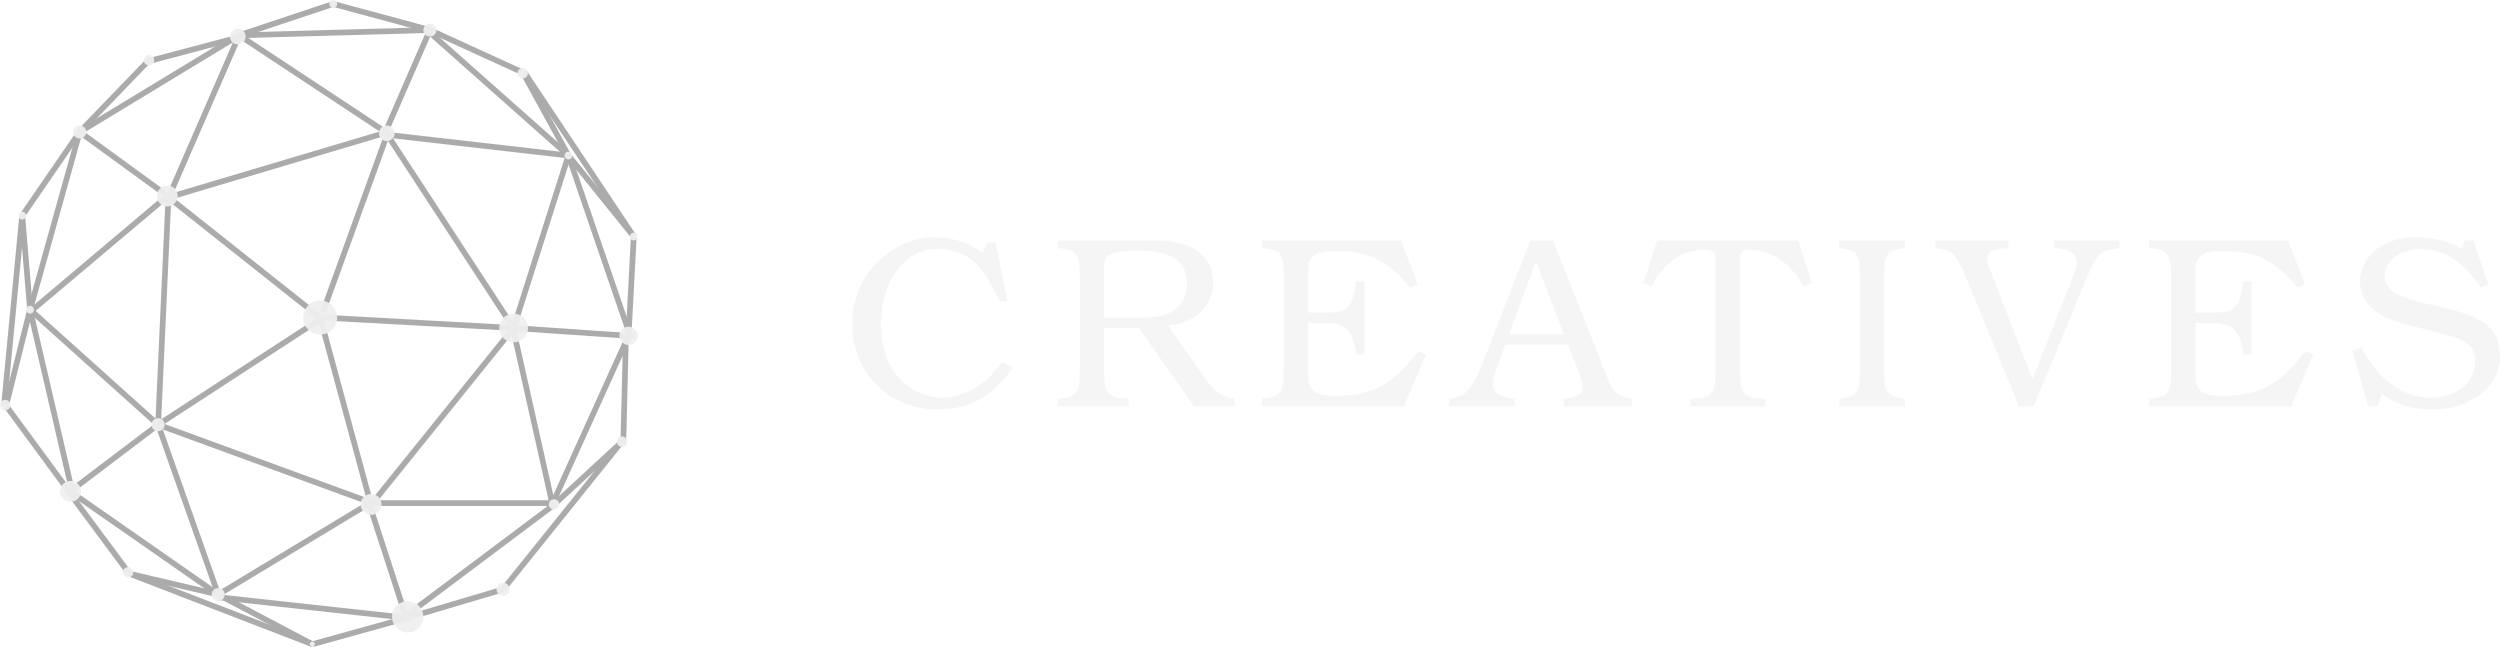
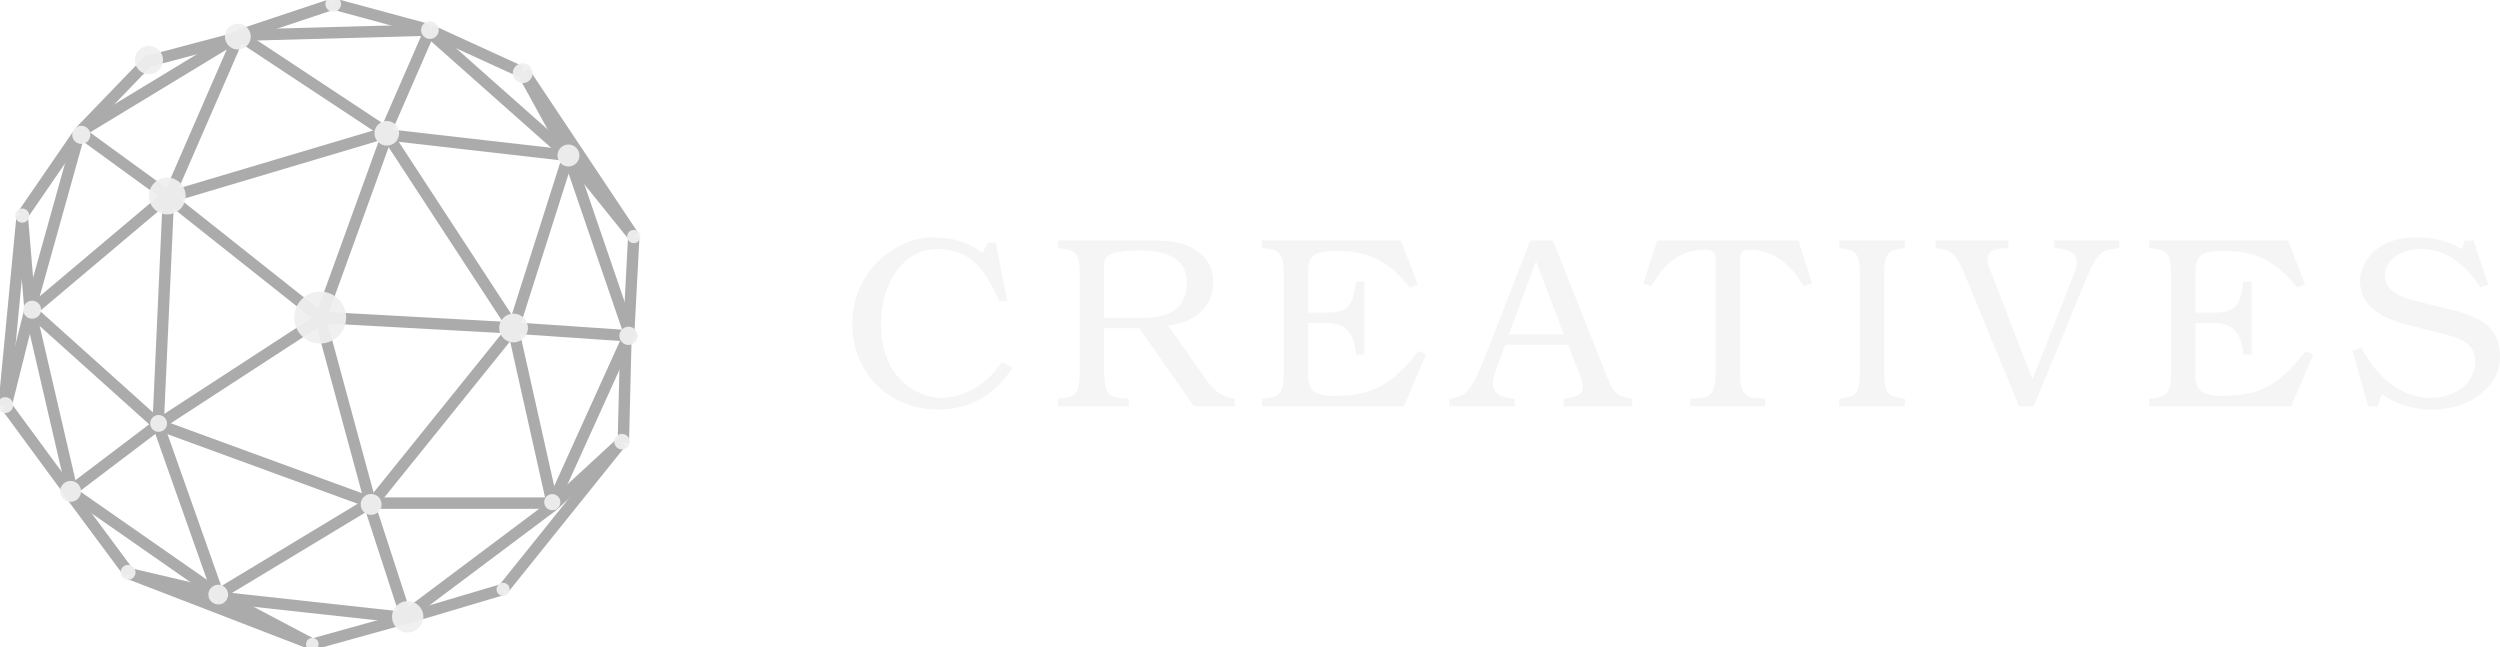
<svg xmlns="http://www.w3.org/2000/svg" version="1.1" id="Layer_1" x="0px" y="0px" viewBox="0 0 876.24 226.718" xml:space="preserve" width="876.24" height="226.718">
  <defs id="defs198">
			
	</defs>
  <style type="text/css" id="style2">
	.st0{fill:none;stroke:#000000;stroke-miterlimit:10;}
	.st1{fill:none;}
	.st2{stroke:#000000;stroke-miterlimit:10;}
</style>
  <g aria-label="CREATIVES" style="font-style:normal;font-variant:normal;font-weight:normal;font-stretch:normal;font-size:40px;line-height:1.25;font-family:'Source Sans Pro';-inkscape-font-specification:'Source Sans Pro';letter-spacing:0px;word-spacing:0px;fill:#f5f5f5;fill-opacity:1;stroke:none;stroke-width:1" id="text930" transform="translate(40)">
    <path d="m 314.876,128.847 -3.669,-2.048 c -7.424,11.093 -17.152,12.629 -21.077,12.629 -8.533,0 -21.333,-6.656 -21.333,-25.856 0,-15.104 8.363,-26.283 19.627,-26.283 13.141,0 17.408,9.045 21.931,18.347 h 2.731 l -4.096,-20.565 h -2.816 l -1.792,3.584 c -5.035,-3.84 -10.24,-5.461 -17.579,-5.461 -11.349,0 -28.075,10.411 -28.075,30.464 0,17.067 12.885,29.867 30.123,29.867 11.008,0 19.712,-4.864 26.027,-14.677 z" style="font-style:normal;font-variant:normal;font-weight:normal;font-stretch:normal;font-size:85.333px;font-family:'TeX Gyre Bonum Math';-inkscape-font-specification:'TeX Gyre Bonum Math';letter-spacing:10px;fill:#f5f5f5;fill-opacity:1;stroke-width:1" id="path1329" />
    <path d="m 392.736,142.415 v -2.645 c -4.181,-0.768 -6.485,-2.133 -9.131,-5.547 l -14.165,-20.053 c 14.08,-2.048 15.787,-10.923 15.787,-15.189 0,-9.131 -7.424,-14.677 -19.712,-14.677 h -34.731 v 2.645 l 2.133,0.256 c 4.437,0.597 5.547,2.389 5.547,9.387 v 33.536 c 0,6.997 -1.109,8.789 -5.547,9.387 l -2.133,0.256 v 2.645 h 24.832 v -2.645 l -3.072,-0.256 c -4.352,-0.427 -5.547,-2.475 -5.547,-9.387 v -15.104 h 12.288 l 19.2,27.392 z M 376.011,99.321 c 0,4.011 -1.621,12.032 -14.677,12.032 h -14.336 V 92.836 c 0,-2.987 1.621,-5.035 12.629,-5.035 10.923,0 16.384,3.84 16.384,11.52 z" style="font-style:normal;font-variant:normal;font-weight:normal;font-stretch:normal;font-size:85.333px;font-family:'TeX Gyre Bonum Math';-inkscape-font-specification:'TeX Gyre Bonum Math';letter-spacing:10px;fill:#f5f5f5;fill-opacity:1;stroke-width:1" id="path1331" />
    <path d="m 459.799,124.239 -2.645,-1.195 c -9.301,11.947 -16.299,15.701 -29.013,15.701 -8.107,0 -9.643,-2.304 -9.643,-7.509 v -18.005 h 6.315 c 6.741,0 9.643,2.987 10.496,11.008 h 2.901 V 98.724 h -2.901 c -1.195,8.875 -3.072,10.837 -10.325,10.837 h -6.485 V 95.055 c 0,-5.461 2.219,-7.083 9.728,-7.083 11.605,0 18.091,3.243 25.941,12.8 l 2.731,-1.109 -5.888,-15.36 h -48.725 v 2.645 l 2.133,0.256 c 4.437,0.597 5.547,2.389 5.547,9.387 v 33.536 c 0,6.997 -1.109,8.789 -5.547,9.387 l -2.133,0.256 v 2.645 h 49.749 z" style="font-style:normal;font-variant:normal;font-weight:normal;font-stretch:normal;font-size:85.333px;font-family:'TeX Gyre Bonum Math';-inkscape-font-specification:'TeX Gyre Bonum Math';letter-spacing:10px;fill:#f5f5f5;fill-opacity:1;stroke-width:1" id="path1333" />
    <path d="m 532.067,142.415 v -2.645 c -5.547,-0.853 -6.571,-1.792 -9.643,-9.728 L 504.334,84.303 h -7.936 l -14.677,37.632 c -5.717,14.592 -7.083,16.555 -12.8,17.664 l -0.939,0.171 v 2.645 h 22.869 v -2.645 c -3.072,-0.427 -4.523,-0.768 -5.461,-1.365 -3.072,-2.048 -2.389,-5.461 -0.512,-10.24 l 2.731,-7.339 h 22.016 l 4.267,11.008 c 1.877,5.291 1.28,6.912 -5.803,7.936 v 2.645 z m -23.979,-25.259 h -19.2 l 9.472,-25.6 z" style="font-style:normal;font-variant:normal;font-weight:normal;font-stretch:normal;font-size:85.333px;font-family:'TeX Gyre Bonum Math';-inkscape-font-specification:'TeX Gyre Bonum Math';letter-spacing:10px;fill:#f5f5f5;fill-opacity:1;stroke-width:1" id="path1335" />
    <path d="m 595.118,99.321 -4.779,-15.019 h -49.493 l -4.864,15.019 2.816,1.024 c 5.035,-8.875 10.923,-12.8 18.773,-12.8 2.816,0 3.755,0.853 3.755,3.413 v 39.168 c 0,6.912 -1.28,9.045 -5.547,9.387 l -3.328,0.256 v 2.645 h 26.283 v -2.645 l -3.328,-0.256 c -4.267,-0.341 -5.547,-2.475 -5.547,-9.387 V 91.3 c 0,-2.987 0.683,-3.755 3.499,-3.755 7.509,0 13.995,4.437 18.773,12.8 z" style="font-style:normal;font-variant:normal;font-weight:normal;font-stretch:normal;font-size:85.333px;font-family:'TeX Gyre Bonum Math';-inkscape-font-specification:'TeX Gyre Bonum Math';letter-spacing:10px;fill:#f5f5f5;fill-opacity:1;stroke-width:1" id="path1337" />
    <path d="m 627.658,142.415 v -2.645 l -1.707,-0.256 c -4.608,-0.768 -5.547,-2.304 -5.547,-9.387 V 96.591 c 0,-7.083 0.939,-8.619 5.547,-9.387 l 1.707,-0.256 v -2.645 h -23.04 v 2.645 l 1.707,0.256 c 4.608,0.768 5.547,2.304 5.547,9.387 v 33.536 c 0,7.083 -0.939,8.619 -5.547,9.387 l -1.707,0.256 v 2.645 z" style="font-style:normal;font-variant:normal;font-weight:normal;font-stretch:normal;font-size:85.333px;font-family:'TeX Gyre Bonum Math';-inkscape-font-specification:'TeX Gyre Bonum Math';letter-spacing:10px;fill:#f5f5f5;fill-opacity:1;stroke-width:1" id="path1339" />
    <path d="m 702.839,86.948 v -2.645 h -22.784 v 2.645 c 7.424,0.341 9.131,3.413 6.997,8.789 L 672.375,132.943 657.356,94.201 c -2.475,-6.4 1.451,-7.083 6.571,-7.253 v -2.645 h -25.515 v 2.645 l 0.853,0.171 c 4.949,0.597 6.4,1.963 9.216,8.704 l 19.2,46.592 h 5.12 l 18.688,-45.312 c 3.584,-8.363 4.864,-9.472 11.349,-10.155 z" style="font-style:normal;font-variant:normal;font-weight:normal;font-stretch:normal;font-size:85.333px;font-family:'TeX Gyre Bonum Math';-inkscape-font-specification:'TeX Gyre Bonum Math';letter-spacing:10px;fill:#f5f5f5;fill-opacity:1;stroke-width:1" id="path1341" />
    <path d="m 770.799,124.239 -2.645,-1.195 c -9.301,11.947 -16.299,15.701 -29.013,15.701 -8.107,0 -9.643,-2.304 -9.643,-7.509 v -18.005 h 6.315 c 6.741,0 9.643,2.987 10.496,11.008 h 2.901 V 98.724 h -2.901 c -1.195,8.875 -3.072,10.837 -10.325,10.837 h -6.485 V 95.055 c 0,-5.461 2.219,-7.083 9.728,-7.083 11.605,0 18.091,3.243 25.941,12.8 l 2.731,-1.109 -5.888,-15.36 h -48.725 v 2.645 l 2.133,0.256 c 4.437,0.597 5.547,2.389 5.547,9.387 v 33.536 c 0,6.997 -1.109,8.789 -5.547,9.387 l -2.133,0.256 v 2.645 h 49.749 z" style="font-style:normal;font-variant:normal;font-weight:normal;font-stretch:normal;font-size:85.333px;font-family:'TeX Gyre Bonum Math';-inkscape-font-specification:'TeX Gyre Bonum Math';letter-spacing:10px;fill:#f5f5f5;fill-opacity:1;stroke-width:1" id="path1343" />
    <path d="m 836.24,125.177 c 0,-10.155 -5.973,-13.995 -18.091,-16.896 l -10.667,-2.56 c -8.277,-2.048 -11.605,-4.693 -11.605,-9.301 0,-5.12 5.461,-9.131 12.544,-9.131 8.192,0 15.019,4.352 20.992,13.483 l 2.731,-1.024 -5.205,-15.445 h -3.072 l -1.024,3.072 c -4.779,-2.901 -9.643,-4.181 -16.128,-4.181 -14.251,0 -19.541,9.216 -19.541,15.275 0,11.52 13.312,14.507 17.579,15.616 l 11.435,2.901 c 8.448,2.048 11.349,4.608 11.349,9.728 0,7.253 -6.656,12.715 -15.445,12.715 -9.813,0 -18.432,-6.144 -24.405,-17.579 l -3.157,1.024 5.547,19.541 h 3.157 l 1.621,-4.267 c 5.205,3.669 10.837,5.376 17.664,5.376 13.312,0 23.723,-8.107 23.723,-18.347 z" style="font-style:normal;font-variant:normal;font-weight:normal;font-stretch:normal;font-size:85.333px;font-family:'TeX Gyre Bonum Math';-inkscape-font-specification:'TeX Gyre Bonum Math';letter-spacing:10px;fill:#f5f5f5;fill-opacity:1;stroke-width:1" id="path1345" />
  </g>
-   <line class="st2" x1="183.664" y1="26.107" x2="199.237" y2="54.504" id="line73" style="stroke:#ababab;stroke-width:2;stroke-miterlimit:10;stroke-dasharray:none;stroke-opacity:1" />
-   <line class="st0" x1="183.664" y1="25.191" x2="222.137" y2="82.901" id="line75" style="fill:none;stroke:#ababab;stroke-width:2;stroke-miterlimit:10;stroke-dasharray:none;stroke-opacity:1" />
-   <line class="st0" x1="222.137" y1="82.901" x2="199.237" y2="54.504" id="line77" style="fill:none;stroke:#ababab;stroke-width:2;stroke-miterlimit:10;stroke-dasharray:none;stroke-opacity:1" />
-   <line class="st0" x1="135.115" y1="47.176" x2="199.237" y2="54.504" id="line79" style="fill:none;stroke:#ababab;stroke-width:2;stroke-miterlimit:10;stroke-dasharray:none;stroke-opacity:1" />
-   <line class="st0" x1="135.115" y1="46.26" x2="150.687" y2="10.534" id="line81" style="fill:none;stroke:#ababab;stroke-width:2;stroke-miterlimit:10;stroke-dasharray:none;stroke-opacity:1" />
-   <line class="st0" x1="182.748" y1="25.191" x2="150.687" y2="10.534" id="line83" style="fill:none;stroke:#ababab;stroke-width:2;stroke-miterlimit:10;stroke-dasharray:none;stroke-opacity:1" />
-   <line class="st0" x1="150.687" y1="11.45" x2="199.237" y2="54.504" id="line85" style="fill:none;stroke:#ababab;stroke-width:2;stroke-miterlimit:10;stroke-dasharray:none;stroke-opacity:1" />
-   <line class="st0" x1="180" y1="114.962" x2="199.237" y2="54.504" id="line87" style="fill:none;stroke:#ababab;stroke-width:2;stroke-miterlimit:10;stroke-dasharray:none;stroke-opacity:1" />
-   <line class="st0" x1="220.305" y1="117.71" x2="222.137" y2="82.901" id="line89" style="fill:none;stroke:#ababab;stroke-width:2;stroke-miterlimit:10;stroke-dasharray:none;stroke-opacity:1" />
-   <line class="st0" x1="220.305" y1="117.71" x2="180" y2="114.962" id="line91" style="fill:none;stroke:#ababab;stroke-width:2;stroke-miterlimit:10;stroke-dasharray:none;stroke-opacity:1" />
-   <line class="st0" x1="221.221" y1="118.626" x2="199.237" y2="54.504" id="line93" style="fill:none;stroke:#ababab;stroke-width:2;stroke-miterlimit:10;stroke-dasharray:none;stroke-opacity:1" />
-   <line class="st0" x1="219.389" y1="117.71" x2="218.473" y2="155.267" id="line95" style="fill:none;stroke:#ababab;stroke-width:2;stroke-miterlimit:10;stroke-dasharray:none;stroke-opacity:1" />
-   <line class="st0" x1="217.557" y1="155.267" x2="193.74" y2="177.252" id="line97" style="fill:none;stroke:#ababab;stroke-width:2;stroke-miterlimit:10;stroke-dasharray:none;stroke-opacity:1" />
-   <line class="st0" x1="180" y1="115.878" x2="193.74" y2="177.252" id="line99" style="fill:none;stroke:#ababab;stroke-width:2;stroke-miterlimit:10;stroke-dasharray:none;stroke-opacity:1" />
-   <line class="st0" x1="193.74" y1="176.336" x2="220.305" y2="117.71" id="line101" style="fill:none;stroke:#ababab;stroke-width:2;stroke-miterlimit:10;stroke-dasharray:none;stroke-opacity:1" />
-   <line class="st0" x1="217.557" y1="155.267" x2="176.336" y2="206.565" id="line103" style="fill:none;stroke:#ababab;stroke-width:2;stroke-miterlimit:10;stroke-dasharray:none;stroke-opacity:1" />
-   <line class="st0" x1="142.443" y1="216.641" x2="176.336" y2="206.565" id="line105" style="fill:none;stroke:#ababab;stroke-width:2;stroke-miterlimit:10;stroke-dasharray:none;stroke-opacity:1" />
-   <line class="st0" x1="142.443" y1="215.725" x2="193.74" y2="177.252" id="line107" style="fill:none;stroke:#ababab;stroke-width:2;stroke-miterlimit:10;stroke-dasharray:none;stroke-opacity:1" />
-   <line class="st0" x1="129.618" y1="176.336" x2="193.74" y2="176.336" id="line109" style="fill:none;stroke:#ababab;stroke-width:2;stroke-miterlimit:10;stroke-dasharray:none;stroke-opacity:1" />
-   <line class="st0" x1="129.618" y1="177.252" x2="142.443" y2="216.641" id="line111" style="fill:none;stroke:#ababab;stroke-width:2;stroke-miterlimit:10;stroke-dasharray:none;stroke-opacity:1" />
-   <line class="st0" x1="180" y1="114.962" x2="130.534" y2="176.336" id="line113" style="fill:none;stroke:#ababab;stroke-width:2;stroke-miterlimit:10;stroke-dasharray:none;stroke-opacity:1" />
-   <line class="st0" x1="129.618" y1="175.42" x2="112.214" y2="111.298" id="line115" style="fill:none;stroke:#ababab;stroke-width:2;stroke-miterlimit:10;stroke-dasharray:none;stroke-opacity:1" />
-   <line class="st0" x1="113.13" y1="111.298" x2="180" y2="114.962" id="line117" style="fill:none;stroke:#ababab;stroke-width:2;stroke-miterlimit:10;stroke-dasharray:none;stroke-opacity:1" />
-   <line class="st0" x1="55.42" y1="148.855" x2="113.13" y2="111.298" id="line119" style="fill:none;stroke:#ababab;stroke-width:2;stroke-miterlimit:10;stroke-dasharray:none;stroke-opacity:1" />
-   <line class="st0" x1="55.42" y1="148.855" x2="130.534" y2="176.336" id="line121" style="fill:none;stroke:#ababab;stroke-width:2;stroke-miterlimit:10;stroke-dasharray:none;stroke-opacity:1" />
-   <line class="st0" x1="76.489" y1="208.397" x2="55.42" y2="148.855" id="line123" style="fill:none;stroke:#ababab;stroke-width:2;stroke-miterlimit:10;stroke-dasharray:none;stroke-opacity:1" />
-   <line class="st0" x1="25.191" y1="171.756" x2="55.42" y2="148.855" id="line125" style="fill:none;stroke:#ababab;stroke-width:2;stroke-miterlimit:10;stroke-dasharray:none;stroke-opacity:1" />
-   <line class="st0" x1="25.191" y1="172.672" x2="76.489" y2="208.397" id="line127" style="fill:none;stroke:#ababab;stroke-width:2;stroke-miterlimit:10;stroke-dasharray:none;stroke-opacity:1" />
-   <line class="st0" x1="24.275" y1="172.672" x2="45.344" y2="201.069" id="line129" style="fill:none;stroke:#ababab;stroke-width:2;stroke-miterlimit:10;stroke-dasharray:none;stroke-opacity:1" />
-   <line class="st0" x1="143.359" y1="216.641" x2="76.489" y2="209.313" id="line131" style="fill:none;stroke:#ababab;stroke-width:2;stroke-miterlimit:10;stroke-dasharray:none;stroke-opacity:1" />
-   <line class="st0" x1="76.489" y1="208.397" x2="45.344" y2="201.069" id="line133" style="fill:none;stroke:#ababab;stroke-width:2;stroke-miterlimit:10;stroke-dasharray:none;stroke-opacity:1" />
-   <line class="st0" x1="129.618" y1="176.336" x2="76.489" y2="208.397" id="line135" style="fill:none;stroke:#ababab;stroke-width:2;stroke-miterlimit:10;stroke-dasharray:none;stroke-opacity:1" />
-   <line class="st0" x1="59.084" y1="69.16" x2="112.214" y2="111.298" id="line137" style="fill:none;stroke:#ababab;stroke-width:2;stroke-miterlimit:10;stroke-dasharray:none;stroke-opacity:1" />
-   <line class="st0" x1="59.084" y1="68.244" x2="55.42" y2="148.855" id="line139" style="fill:none;stroke:#ababab;stroke-width:2;stroke-miterlimit:10;stroke-dasharray:none;stroke-opacity:1" />
-   <line class="st0" x1="10.534" y1="108.55" x2="55.42" y2="148.855" id="line141" style="fill:none;stroke:#ababab;stroke-width:2;stroke-miterlimit:10;stroke-dasharray:none;stroke-opacity:1" />
-   <line class="st0" x1="25.191" y1="171.756" x2="10.534" y2="108.55" id="line143" style="fill:none;stroke:#ababab;stroke-width:2;stroke-miterlimit:10;stroke-dasharray:none;stroke-opacity:1" />
-   <line class="st0" x1="25.191" y1="173.588" x2="2.29" y2="142.443" id="line145" style="fill:none;stroke:#ababab;stroke-width:2;stroke-miterlimit:10;stroke-dasharray:none;stroke-opacity:1" />
-   <line class="st0" x1="7.786" y1="75.573" x2="1.374" y2="142.443" id="line147" style="fill:none;stroke:#ababab;stroke-width:2;stroke-miterlimit:10;stroke-dasharray:none;stroke-opacity:1" />
-   <line class="st0" x1="58.168" y1="69.16" x2="11.45" y2="108.55" id="line149" style="fill:none;stroke:#ababab;stroke-width:2;stroke-miterlimit:10;stroke-dasharray:none;stroke-opacity:1" />
-   <line class="st0" x1="27.939" y1="46.26" x2="7.786" y2="75.573" id="line151" style="fill:none;stroke:#ababab;stroke-width:2;stroke-miterlimit:10;stroke-dasharray:none;stroke-opacity:1" />
-   <line class="st0" x1="58.168" y1="68.244" x2="27.939" y2="46.26" id="line153" style="fill:none;stroke:#ababab;stroke-width:2;stroke-miterlimit:10;stroke-dasharray:none;stroke-opacity:1" />
-   <line class="st0" x1="52.672" y1="20.611" x2="27.939" y2="46.26" id="line155" style="fill:none;stroke:#ababab;stroke-width:2;stroke-miterlimit:10;stroke-dasharray:none;stroke-opacity:1" />
-   <line class="st0" x1="83.817" y1="12.366" x2="27.939" y2="46.26" id="line157" style="fill:none;stroke:#ababab;stroke-width:2;stroke-miterlimit:10;stroke-dasharray:none;stroke-opacity:1" />
-   <line class="st0" x1="51.756" y1="21.527" x2="82.901" y2="13.282" id="line159" style="fill:none;stroke:#ababab;stroke-width:2;stroke-miterlimit:10;stroke-dasharray:none;stroke-opacity:1" />
-   <line class="st0" x1="59.084" y1="69.16" x2="83.817" y2="12.366" id="line161" style="fill:none;stroke:#ababab;stroke-width:2;stroke-miterlimit:10;stroke-dasharray:none;stroke-opacity:1" />
-   <line class="st0" x1="135.115" y1="46.26" x2="83.817" y2="12.366" id="line163" style="fill:none;stroke:#ababab;stroke-width:2;stroke-miterlimit:10;stroke-dasharray:none;stroke-opacity:1" />
-   <line class="st0" x1="59.084" y1="69.16" x2="136.031" y2="46.26" id="line165" style="fill:none;stroke:#ababab;stroke-width:2;stroke-miterlimit:10;stroke-dasharray:none;stroke-opacity:1" />
-   <line class="st0" x1="113.13" y1="109.466" x2="136.031" y2="46.26" id="line167" style="fill:none;stroke:#ababab;stroke-width:2;stroke-miterlimit:10;stroke-dasharray:none;stroke-opacity:1" />
-   <line class="st0" x1="180" y1="114.962" x2="135.115" y2="46.26" id="line169" style="fill:none;stroke:#ababab;stroke-width:2;stroke-miterlimit:10;stroke-dasharray:none;stroke-opacity:1" />
-   <line class="st0" x1="150.687" y1="10.534" x2="83.817" y2="12.366" id="line171" style="fill:none;stroke:#ababab;stroke-width:2;stroke-miterlimit:10;stroke-dasharray:none;stroke-opacity:1" />
-   <line class="st0" x1="116.794" y1="1.374" x2="83.817" y2="12.366" id="line173" style="fill:none;stroke:#ababab;stroke-width:2;stroke-miterlimit:10;stroke-dasharray:none;stroke-opacity:1" />
-   <line class="st0" x1="150.687" y1="10.534" x2="116.794" y2="1.374" id="line175" style="fill:none;stroke:#ababab;stroke-width:2;stroke-miterlimit:10;stroke-dasharray:none;stroke-opacity:1" />
-   <line class="st0" x1="142.443" y1="216.641" x2="109.466" y2="225.802" id="line179" style="fill:none;stroke:#ababab;stroke-width:2;stroke-miterlimit:10;stroke-dasharray:none;stroke-opacity:1" />
-   <line class="st0" x1="76.489" y1="208.397" x2="109.466" y2="225.802" id="line181" style="fill:none;stroke:#ababab;stroke-width:2;stroke-miterlimit:10;stroke-dasharray:none;stroke-opacity:1" />
-   <line class="st0" x1="45.344" y1="201.069" x2="109.466" y2="225.802" id="line183" style="fill:none;stroke:#ababab;stroke-width:2;stroke-miterlimit:10;stroke-dasharray:none;stroke-opacity:1" />
-   <line class="st0" x1="7.786" y1="75.573" x2="10.534" y2="108.55" id="line185" style="fill:none;stroke:#ababab;stroke-width:2;stroke-miterlimit:10;stroke-dasharray:none;stroke-opacity:1" />
-   <line class="st0" x1="2.29" y1="141.527" x2="10.534" y2="108.55" id="line187" style="fill:none;stroke:#ababab;stroke-width:2;stroke-miterlimit:10;stroke-dasharray:none;stroke-opacity:1" />
-   <line class="st0" x1="27.939" y1="46.26" x2="10.534" y2="108.55" id="line189" style="fill:none;stroke:#ababab;stroke-width:2;stroke-miterlimit:10;stroke-dasharray:none;stroke-opacity:1" />
-   <g id="g1017">
-     <circle style="fill:#efefef;fill-opacity:0.941;stroke-width:0.916;stroke-miterlimit:10;stroke-dasharray:none" id="circle49" r="1.374" cy="75.573" cx="7.786" />
-     <circle style="fill:#efefef;fill-opacity:0.941;stroke-width:0.916;stroke-miterlimit:10;stroke-dasharray:none" id="circle71" r="1.832" cy="154.809" cx="218.015" />
-     <circle style="fill:#efefef;fill-opacity:0.941;stroke-width:0.916;stroke-miterlimit:10;stroke-dasharray:none" id="circle67" r="2.29" cy="206.565" cx="176.336" />
-     <circle style="fill:#efefef;fill-opacity:0.941;stroke-width:0.916;stroke-miterlimit:10;stroke-dasharray:none" id="circle69" r="1.832" cy="176.794" cx="194.198" />
-     <circle style="fill:#efefef;fill-opacity:0.941;stroke-width:0.916;stroke-miterlimit:10;stroke-dasharray:none" id="circle65" r="3.664" cy="176.794" cx="130.076" />
-     <circle style="fill:#efefef;fill-opacity:0.941;stroke-width:0.916;stroke-miterlimit:10;stroke-dasharray:none" id="circle55" r="2.29" cy="148.855" cx="55.42" />
-     <circle style="fill:#efefef;fill-opacity:0.941;stroke-width:0.916;stroke-miterlimit:10;stroke-dasharray:none" id="circle57" r="3.664" cy="172.214" cx="24.733" />
-     <circle style="fill:#efefef;fill-opacity:0.941;stroke-width:0.916;stroke-miterlimit:10;stroke-dasharray:none" id="circle63" r="5.496" cy="216.183" cx="142.901" />
-     <circle style="fill:#efefef;fill-opacity:0.941;stroke-width:0.916;stroke-miterlimit:10;stroke-dasharray:none" id="circle61" r="2.29" cy="208.397" cx="76.489" />
-     <circle style="fill:#efefef;fill-opacity:0.941;stroke-width:0.916;stroke-miterlimit:10;stroke-dasharray:none" id="circle59" r="1.832" cy="200.611" cx="44.886" />
-     <circle style="fill:#efefef;fill-opacity:0.941;stroke-width:0.916;stroke-miterlimit:10;stroke-dasharray:none" id="circle53" r="1.832" cy="141.985" cx="1.832" />
-     <circle style="fill:#efefef;fill-opacity:0.941;stroke-width:0.916;stroke-miterlimit:10;stroke-dasharray:none" id="circle43" r="3.664" cy="68.702" cx="58.626" />
-     <circle style="fill:#efefef;fill-opacity:0.941;stroke-width:0.916;stroke-miterlimit:10;stroke-dasharray:none" id="circle27" r="1.374" cy="1.374" cx="116.794" />
-     <circle style="fill:#efefef;fill-opacity:0.941;stroke-width:0.916;stroke-miterlimit:10;stroke-dasharray:none" id="circle25" r="2.29" cy="10.534" cx="150.687" />
-     <circle style="fill:#efefef;fill-opacity:0.941;stroke-width:0.916;stroke-miterlimit:10;stroke-dasharray:none" id="circle29" r="1.832" cy="25.649" cx="183.206" />
-     <circle style="fill:#efefef;fill-opacity:0.941;stroke-width:0.916;stroke-miterlimit:10;stroke-dasharray:none" id="circle41" r="2.748" cy="46.718" cx="135.573" />
-     <circle style="fill:#efefef;fill-opacity:0.941;stroke-width:0.916;stroke-miterlimit:10;stroke-dasharray:none" id="circle31" r="1.374" cy="54.504" cx="199.237" />
-     <circle style="fill:#efefef;fill-opacity:0.941;stroke-width:0.916;stroke-miterlimit:10;stroke-dasharray:none" id="circle33" r="1.374" cy="82.901" cx="222.137" />
-     <circle style="fill:#efefef;fill-opacity:0.941;stroke-width:0.916;stroke-miterlimit:10;stroke-dasharray:none" id="circle35" r="3.206" cy="117.71" cx="220.305" />
-     <circle style="fill:#efefef;fill-opacity:0.941;stroke-width:0.916;stroke-miterlimit:10;stroke-dasharray:none" id="circle37" r="5.038" cy="114.962" cx="180" />
-     <circle style="fill:#efefef;fill-opacity:0.941;stroke-width:0.916;stroke-miterlimit:10;stroke-dasharray:none" id="circle51" r="1.374" cy="108.55" cx="10.534" />
-     <circle style="fill:#efefef;fill-opacity:0.941;stroke-width:0.916;stroke-miterlimit:10;stroke-dasharray:none" id="circle47" r="2.29" cy="46.26" cx="27.939" />
-     <circle style="fill:#efefef;fill-opacity:0.941;stroke-width:0.916;stroke-miterlimit:10;stroke-dasharray:none" id="circle23" r="2.748" cy="12.824" cx="83.359" />
-     <circle style="fill:#efefef;fill-opacity:0.941;stroke-width:0.916;stroke-miterlimit:10;stroke-dasharray:none" id="circle45" r="1.832" cy="21.069" cx="52.214" />
-     <circle style="fill:#efefef;fill-opacity:0.941;stroke-width:0.916;stroke-miterlimit:10;stroke-dasharray:none" id="circle39" r="5.954" cy="111.298" cx="112.214" />
-     <circle style="fill:#ebebeb;fill-opacity:1;stroke:none;stroke-width:0.916;stroke-miterlimit:10;stroke-dasharray:none" id="circle177" r="0.916" cy="225.802" cx="109.466" class="st0" />
+   <g id="g965">
+     <line style="stroke:#ababab;stroke-width:4;stroke-miterlimit:10;stroke-dasharray:none;stroke-opacity:1" id="line73" y2="54.504" x2="199.237" y1="26.107" x1="183.664" class="st2" />
+     <line style="fill:none;stroke:#ababab;stroke-width:4;stroke-miterlimit:10;stroke-dasharray:none;stroke-opacity:1" id="line75" y2="82.901" x2="222.137" y1="25.191" x1="183.664" class="st0" />
+     <line style="fill:none;stroke:#ababab;stroke-width:4;stroke-miterlimit:10;stroke-dasharray:none;stroke-opacity:1" id="line77" y2="54.504" x2="199.237" y1="82.901" x1="222.137" class="st0" />
+     <line style="fill:none;stroke:#ababab;stroke-width:4;stroke-miterlimit:10;stroke-dasharray:none;stroke-opacity:1" id="line79" y2="54.504" x2="199.237" y1="47.176" x1="135.115" class="st0" />
+     <line style="fill:none;stroke:#ababab;stroke-width:4;stroke-miterlimit:10;stroke-dasharray:none;stroke-opacity:1" id="line81" y2="10.534" x2="150.687" y1="46.26" x1="135.115" class="st0" />
+     <line style="fill:none;stroke:#ababab;stroke-width:4;stroke-miterlimit:10;stroke-dasharray:none;stroke-opacity:1" id="line83" y2="10.534" x2="150.687" y1="25.191" x1="182.748" class="st0" />
+     <line style="fill:none;stroke:#ababab;stroke-width:4;stroke-miterlimit:10;stroke-dasharray:none;stroke-opacity:1" id="line85" y2="54.504" x2="199.237" y1="11.45" x1="150.687" class="st0" />
+     <line style="fill:none;stroke:#ababab;stroke-width:4;stroke-miterlimit:10;stroke-dasharray:none;stroke-opacity:1" id="line87" y2="54.504" x2="199.237" y1="114.962" x1="180" class="st0" />
+     <line style="fill:none;stroke:#ababab;stroke-width:4;stroke-miterlimit:10;stroke-dasharray:none;stroke-opacity:1" id="line89" y2="82.901" x2="222.137" y1="117.71" x1="220.305" class="st0" />
+     <line style="fill:none;stroke:#ababab;stroke-width:4;stroke-miterlimit:10;stroke-dasharray:none;stroke-opacity:1" id="line91" y2="114.962" x2="180" y1="117.71" x1="220.305" class="st0" />
+     <line style="fill:none;stroke:#ababab;stroke-width:4;stroke-miterlimit:10;stroke-dasharray:none;stroke-opacity:1" id="line93" y2="54.504" x2="199.237" y1="118.626" x1="221.221" class="st0" />
+     <line style="fill:none;stroke:#ababab;stroke-width:4;stroke-miterlimit:10;stroke-dasharray:none;stroke-opacity:1" id="line95" y2="155.267" x2="218.473" y1="117.71" x1="219.389" class="st0" />
+     <line style="fill:none;stroke:#ababab;stroke-width:4;stroke-miterlimit:10;stroke-dasharray:none;stroke-opacity:1" id="line97" y2="177.252" x2="193.74" y1="155.267" x1="217.557" class="st0" />
+     <line style="fill:none;stroke:#ababab;stroke-width:4;stroke-miterlimit:10;stroke-dasharray:none;stroke-opacity:1" id="line99" y2="177.252" x2="193.74" y1="115.878" x1="180" class="st0" />
+     <line style="fill:none;stroke:#ababab;stroke-width:4;stroke-miterlimit:10;stroke-dasharray:none;stroke-opacity:1" id="line101" y2="117.71" x2="220.305" y1="176.336" x1="193.74" class="st0" />
+     <line style="fill:none;stroke:#ababab;stroke-width:4;stroke-miterlimit:10;stroke-dasharray:none;stroke-opacity:1" id="line103" y2="206.565" x2="176.336" y1="155.267" x1="217.557" class="st0" />
+     <line style="fill:none;stroke:#ababab;stroke-width:4;stroke-miterlimit:10;stroke-dasharray:none;stroke-opacity:1" id="line105" y2="206.565" x2="176.336" y1="216.641" x1="142.443" class="st0" />
+     <line style="fill:none;stroke:#ababab;stroke-width:4;stroke-miterlimit:10;stroke-dasharray:none;stroke-opacity:1" id="line107" y2="177.252" x2="193.74" y1="215.725" x1="142.443" class="st0" />
+     <line style="fill:none;stroke:#ababab;stroke-width:4;stroke-miterlimit:10;stroke-dasharray:none;stroke-opacity:1" id="line109" y2="176.336" x2="193.74" y1="176.336" x1="129.618" class="st0" />
+     <line style="fill:none;stroke:#ababab;stroke-width:4;stroke-miterlimit:10;stroke-dasharray:none;stroke-opacity:1" id="line111" y2="216.641" x2="142.443" y1="177.252" x1="129.618" class="st0" />
+     <line style="fill:none;stroke:#ababab;stroke-width:4;stroke-miterlimit:10;stroke-dasharray:none;stroke-opacity:1" id="line113" y2="176.336" x2="130.534" y1="114.962" x1="180" class="st0" />
+     <line style="fill:none;stroke:#ababab;stroke-width:4;stroke-miterlimit:10;stroke-dasharray:none;stroke-opacity:1" id="line115" y2="111.298" x2="112.214" y1="175.42" x1="129.618" class="st0" />
+     <line style="fill:none;stroke:#ababab;stroke-width:4;stroke-miterlimit:10;stroke-dasharray:none;stroke-opacity:1" id="line117" y2="114.962" x2="180" y1="111.298" x1="113.13" class="st0" />
+     <line style="fill:none;stroke:#ababab;stroke-width:4;stroke-miterlimit:10;stroke-dasharray:none;stroke-opacity:1" id="line119" y2="111.298" x2="113.13" y1="148.855" x1="55.42" class="st0" />
+     <line style="fill:none;stroke:#ababab;stroke-width:4;stroke-miterlimit:10;stroke-dasharray:none;stroke-opacity:1" id="line121" y2="176.336" x2="130.534" y1="148.855" x1="55.42" class="st0" />
+     <line style="fill:none;stroke:#ababab;stroke-width:4;stroke-miterlimit:10;stroke-dasharray:none;stroke-opacity:1" id="line123" y2="148.855" x2="55.42" y1="208.397" x1="76.489" class="st0" />
+     <line style="fill:none;stroke:#ababab;stroke-width:4;stroke-miterlimit:10;stroke-dasharray:none;stroke-opacity:1" id="line125" y2="148.855" x2="55.42" y1="171.756" x1="25.191" class="st0" />
+     <line style="fill:none;stroke:#ababab;stroke-width:4;stroke-miterlimit:10;stroke-dasharray:none;stroke-opacity:1" id="line127" y2="208.397" x2="76.489" y1="172.672" x1="25.191" class="st0" />
+     <line style="fill:none;stroke:#ababab;stroke-width:4;stroke-miterlimit:10;stroke-dasharray:none;stroke-opacity:1" id="line129" y2="201.069" x2="45.344" y1="172.672" x1="24.275" class="st0" />
+     <line style="fill:none;stroke:#ababab;stroke-width:4;stroke-miterlimit:10;stroke-dasharray:none;stroke-opacity:1" id="line131" y2="209.313" x2="76.489" y1="216.641" x1="143.359" class="st0" />
+     <line style="fill:none;stroke:#ababab;stroke-width:4;stroke-miterlimit:10;stroke-dasharray:none;stroke-opacity:1" id="line133" y2="201.069" x2="45.344" y1="208.397" x1="76.489" class="st0" />
+     <line style="fill:none;stroke:#ababab;stroke-width:4;stroke-miterlimit:10;stroke-dasharray:none;stroke-opacity:1" id="line135" y2="208.397" x2="76.489" y1="176.336" x1="129.618" class="st0" />
+     <line style="fill:none;stroke:#ababab;stroke-width:4;stroke-miterlimit:10;stroke-dasharray:none;stroke-opacity:1" id="line137" y2="111.298" x2="112.214" y1="69.16" x1="59.084" class="st0" />
+     <line style="fill:none;stroke:#ababab;stroke-width:4;stroke-miterlimit:10;stroke-dasharray:none;stroke-opacity:1" id="line139" y2="148.855" x2="55.42" y1="68.244" x1="59.084" class="st0" />
+     <line style="fill:none;stroke:#ababab;stroke-width:4;stroke-miterlimit:10;stroke-dasharray:none;stroke-opacity:1" id="line141" y2="148.855" x2="55.42" y1="108.55" x1="10.534" class="st0" />
+     <line style="fill:none;stroke:#ababab;stroke-width:4;stroke-miterlimit:10;stroke-dasharray:none;stroke-opacity:1" id="line143" y2="108.55" x2="10.534" y1="171.756" x1="25.191" class="st0" />
+     <line style="fill:none;stroke:#ababab;stroke-width:4;stroke-miterlimit:10;stroke-dasharray:none;stroke-opacity:1" id="line145" y2="142.443" x2="2.29" y1="173.588" x1="25.191" class="st0" />
+     <line style="fill:none;stroke:#ababab;stroke-width:4;stroke-miterlimit:10;stroke-dasharray:none;stroke-opacity:1" id="line147" y2="142.443" x2="1.374" y1="75.573" x1="7.786" class="st0" />
+     <line style="fill:none;stroke:#ababab;stroke-width:4;stroke-miterlimit:10;stroke-dasharray:none;stroke-opacity:1" id="line149" y2="108.55" x2="11.45" y1="69.16" x1="58.168" class="st0" />
+     <line style="fill:none;stroke:#ababab;stroke-width:4;stroke-miterlimit:10;stroke-dasharray:none;stroke-opacity:1" id="line151" y2="75.573" x2="7.786" y1="46.26" x1="27.939" class="st0" />
+     <line style="fill:none;stroke:#ababab;stroke-width:4;stroke-miterlimit:10;stroke-dasharray:none;stroke-opacity:1" id="line153" y2="46.26" x2="27.939" y1="68.244" x1="58.168" class="st0" />
+     <line style="fill:none;stroke:#ababab;stroke-width:4;stroke-miterlimit:10;stroke-dasharray:none;stroke-opacity:1" id="line155" y2="46.26" x2="27.939" y1="20.611" x1="52.672" class="st0" />
+     <line style="fill:none;stroke:#ababab;stroke-width:4;stroke-miterlimit:10;stroke-dasharray:none;stroke-opacity:1" id="line157" y2="46.26" x2="27.939" y1="12.366" x1="83.817" class="st0" />
+     <line style="fill:none;stroke:#ababab;stroke-width:4;stroke-miterlimit:10;stroke-dasharray:none;stroke-opacity:1" id="line159" y2="13.282" x2="82.901" y1="21.527" x1="51.756" class="st0" />
+     <line style="fill:none;stroke:#ababab;stroke-width:4;stroke-miterlimit:10;stroke-dasharray:none;stroke-opacity:1" id="line161" y2="12.366" x2="83.817" y1="69.16" x1="59.084" class="st0" />
+     <line style="fill:none;stroke:#ababab;stroke-width:4;stroke-miterlimit:10;stroke-dasharray:none;stroke-opacity:1" id="line163" y2="12.366" x2="83.817" y1="46.26" x1="135.115" class="st0" />
+     <line style="fill:none;stroke:#ababab;stroke-width:4;stroke-miterlimit:10;stroke-dasharray:none;stroke-opacity:1" id="line165" y2="46.26" x2="136.031" y1="69.16" x1="59.084" class="st0" />
+     <line style="fill:none;stroke:#ababab;stroke-width:4;stroke-miterlimit:10;stroke-dasharray:none;stroke-opacity:1" id="line167" y2="46.26" x2="136.031" y1="109.466" x1="113.13" class="st0" />
+     <line style="fill:none;stroke:#ababab;stroke-width:4;stroke-miterlimit:10;stroke-dasharray:none;stroke-opacity:1" id="line169" y2="46.26" x2="135.115" y1="114.962" x1="180" class="st0" />
+     <line style="fill:none;stroke:#ababab;stroke-width:4;stroke-miterlimit:10;stroke-dasharray:none;stroke-opacity:1" id="line171" y2="12.366" x2="83.817" y1="10.534" x1="150.687" class="st0" />
+     <line style="fill:none;stroke:#ababab;stroke-width:4;stroke-miterlimit:10;stroke-dasharray:none;stroke-opacity:1" id="line173" y2="12.366" x2="83.817" y1="1.374" x1="116.794" class="st0" />
+     <line style="fill:none;stroke:#ababab;stroke-width:4;stroke-miterlimit:10;stroke-dasharray:none;stroke-opacity:1" id="line175" y2="1.374" x2="116.794" y1="10.534" x1="150.687" class="st0" />
+     <line style="fill:none;stroke:#ababab;stroke-width:4;stroke-miterlimit:10;stroke-dasharray:none;stroke-opacity:1" id="line179" y2="225.802" x2="109.466" y1="216.641" x1="142.443" class="st0" />
+     <line style="fill:none;stroke:#ababab;stroke-width:4;stroke-miterlimit:10;stroke-dasharray:none;stroke-opacity:1" id="line181" y2="225.802" x2="109.466" y1="208.397" x1="76.489" class="st0" />
+     <line style="fill:none;stroke:#ababab;stroke-width:4;stroke-miterlimit:10;stroke-dasharray:none;stroke-opacity:1" id="line183" y2="225.802" x2="109.466" y1="201.069" x1="45.344" class="st0" />
+     <line style="fill:none;stroke:#ababab;stroke-width:4;stroke-miterlimit:10;stroke-dasharray:none;stroke-opacity:1" id="line185" y2="108.55" x2="10.534" y1="75.573" x1="7.786" class="st0" />
+     <line style="fill:none;stroke:#ababab;stroke-width:4;stroke-miterlimit:10;stroke-dasharray:none;stroke-opacity:1" id="line187" y2="108.55" x2="10.534" y1="141.527" x1="2.29" class="st0" />
+     <line style="fill:none;stroke:#ababab;stroke-width:4;stroke-miterlimit:10;stroke-dasharray:none;stroke-opacity:1" id="line189" y2="108.55" x2="10.534" y1="46.26" x1="27.939" class="st0" />
  </g>
+   <circle cx="7.786" cy="75.573" r="2.476" id="circle49" style="fill:#efefef;fill-opacity:0.941;stroke-width:1.65;stroke-miterlimit:10;stroke-dasharray:none" />
+   <circle cx="218.015" cy="154.809" r="2.722" id="circle71" style="fill:#efefef;fill-opacity:0.941;stroke-width:1.361;stroke-miterlimit:10;stroke-dasharray:none" />
+   <circle cx="176.336" cy="206.565" r="2.29" id="circle67" style="fill:#efefef;fill-opacity:0.941;stroke-width:0.916;stroke-miterlimit:10;stroke-dasharray:none" />
+   <circle cx="193.569" cy="176.007" r="2.834" id="circle69" style="fill:#efefef;fill-opacity:0.941;stroke-width:1.417;stroke-miterlimit:10;stroke-dasharray:none" />
+   <circle cx="130.076" cy="176.794" r="3.664" id="circle65" style="fill:#efefef;fill-opacity:0.941;stroke-width:0.916;stroke-miterlimit:10;stroke-dasharray:none" />
+   <circle cx="55.587" cy="148.41" r="2.958" id="circle55" style="fill:#efefef;fill-opacity:0.941;stroke-width:1.183;stroke-miterlimit:10;stroke-dasharray:none" />
+   <circle cx="24.733" cy="172.214" r="3.664" id="circle57" style="fill:#efefef;fill-opacity:0.941;stroke-width:0.916;stroke-miterlimit:10;stroke-dasharray:none" />
+   <circle cx="142.901" cy="216.183" r="5.496" id="circle63" style="fill:#efefef;fill-opacity:0.941;stroke-width:0.916;stroke-miterlimit:10;stroke-dasharray:none" />
+   <circle cx="76.489" cy="208.397" r="3.459" id="circle61" style="fill:#efefef;fill-opacity:0.941;stroke-width:1.383;stroke-miterlimit:10;stroke-dasharray:none" />
+   <circle cx="44.886" cy="200.611" r="2.619" id="circle59" style="fill:#efefef;fill-opacity:0.941;stroke-width:1.309;stroke-miterlimit:10;stroke-dasharray:none" />
+   <circle cx="1.832" cy="141.985" r="2.776" id="circle53" style="fill:#efefef;fill-opacity:0.941;stroke-width:1.388;stroke-miterlimit:10;stroke-dasharray:none" />
+   <circle cx="58.626" cy="68.702" r="6.446" id="circle43" style="fill:#efefef;fill-opacity:0.941;stroke-width:1.612;stroke-miterlimit:10;stroke-dasharray:none" />
+   <circle cx="116.794" cy="1.374" r="2.751" id="circle27" style="fill:#efefef;fill-opacity:0.941;stroke-width:1.834;stroke-miterlimit:10;stroke-dasharray:none" />
+   <circle cx="150.687" cy="10.534" r="3.101" id="circle25" style="fill:#efefef;fill-opacity:0.941;stroke-width:1.24;stroke-miterlimit:10;stroke-dasharray:none" />
+   <circle cx="183.206" cy="25.649" r="3.485" id="circle29" style="fill:#efefef;fill-opacity:0.941;stroke-width:1.742;stroke-miterlimit:10;stroke-dasharray:none" />
+   <circle cx="135.573" cy="46.718" r="4.322" id="circle41" style="fill:#efefef;fill-opacity:0.941;stroke-width:1.441;stroke-miterlimit:10;stroke-dasharray:none" />
+   <circle cx="199.237" cy="54.504" r="3.851" id="circle31" style="fill:#efefef;fill-opacity:0.941;stroke-width:2.568;stroke-miterlimit:10;stroke-dasharray:none" />
+   <circle cx="222.137" cy="82.901" r="2.318" id="circle33" style="fill:#efefef;fill-opacity:0.941;stroke-width:1.546;stroke-miterlimit:10;stroke-dasharray:none" />
+   <circle cx="220.305" cy="117.71" r="3.206" id="circle35" style="fill:#efefef;fill-opacity:0.941;stroke-width:0.916;stroke-miterlimit:10;stroke-dasharray:none" />
+   <circle cx="180" cy="114.962" r="5.038" id="circle37" style="fill:#efefef;fill-opacity:0.941;stroke-width:0.916;stroke-miterlimit:10;stroke-dasharray:none" />
+   <circle cx="11.258" cy="108.55" r="3.155" id="circle51" style="fill:#efefef;fill-opacity:0.941;stroke-width:2.103;stroke-miterlimit:10;stroke-dasharray:none" />
+   <circle cx="28.495" cy="47.261" r="3.18" id="circle47" style="fill:#efefef;fill-opacity:0.941;stroke-width:1.272;stroke-miterlimit:10;stroke-dasharray:none" />
+   <circle cx="83.359" cy="12.824" r="4.529" id="circle23" style="fill:#efefef;fill-opacity:0.941;stroke-width:1.51;stroke-miterlimit:10;stroke-dasharray:none" />
+   <circle cx="52.214" cy="21.069" r="4.948" id="circle45" style="fill:#efefef;fill-opacity:0.941;stroke-width:2.474;stroke-miterlimit:10;stroke-dasharray:none" />
+   <circle cx="112.214" cy="111.298" r="9.102" id="circle39" style="fill:#efefef;fill-opacity:0.941;stroke-width:1.4;stroke-miterlimit:10;stroke-dasharray:none" />
+   <circle class="st0" cx="109.466" cy="225.802" r="2.215" id="circle177" style="fill:#ebebeb;fill-opacity:1;stroke:none;stroke-width:2.214;stroke-miterlimit:10;stroke-dasharray:none" />
</svg>
